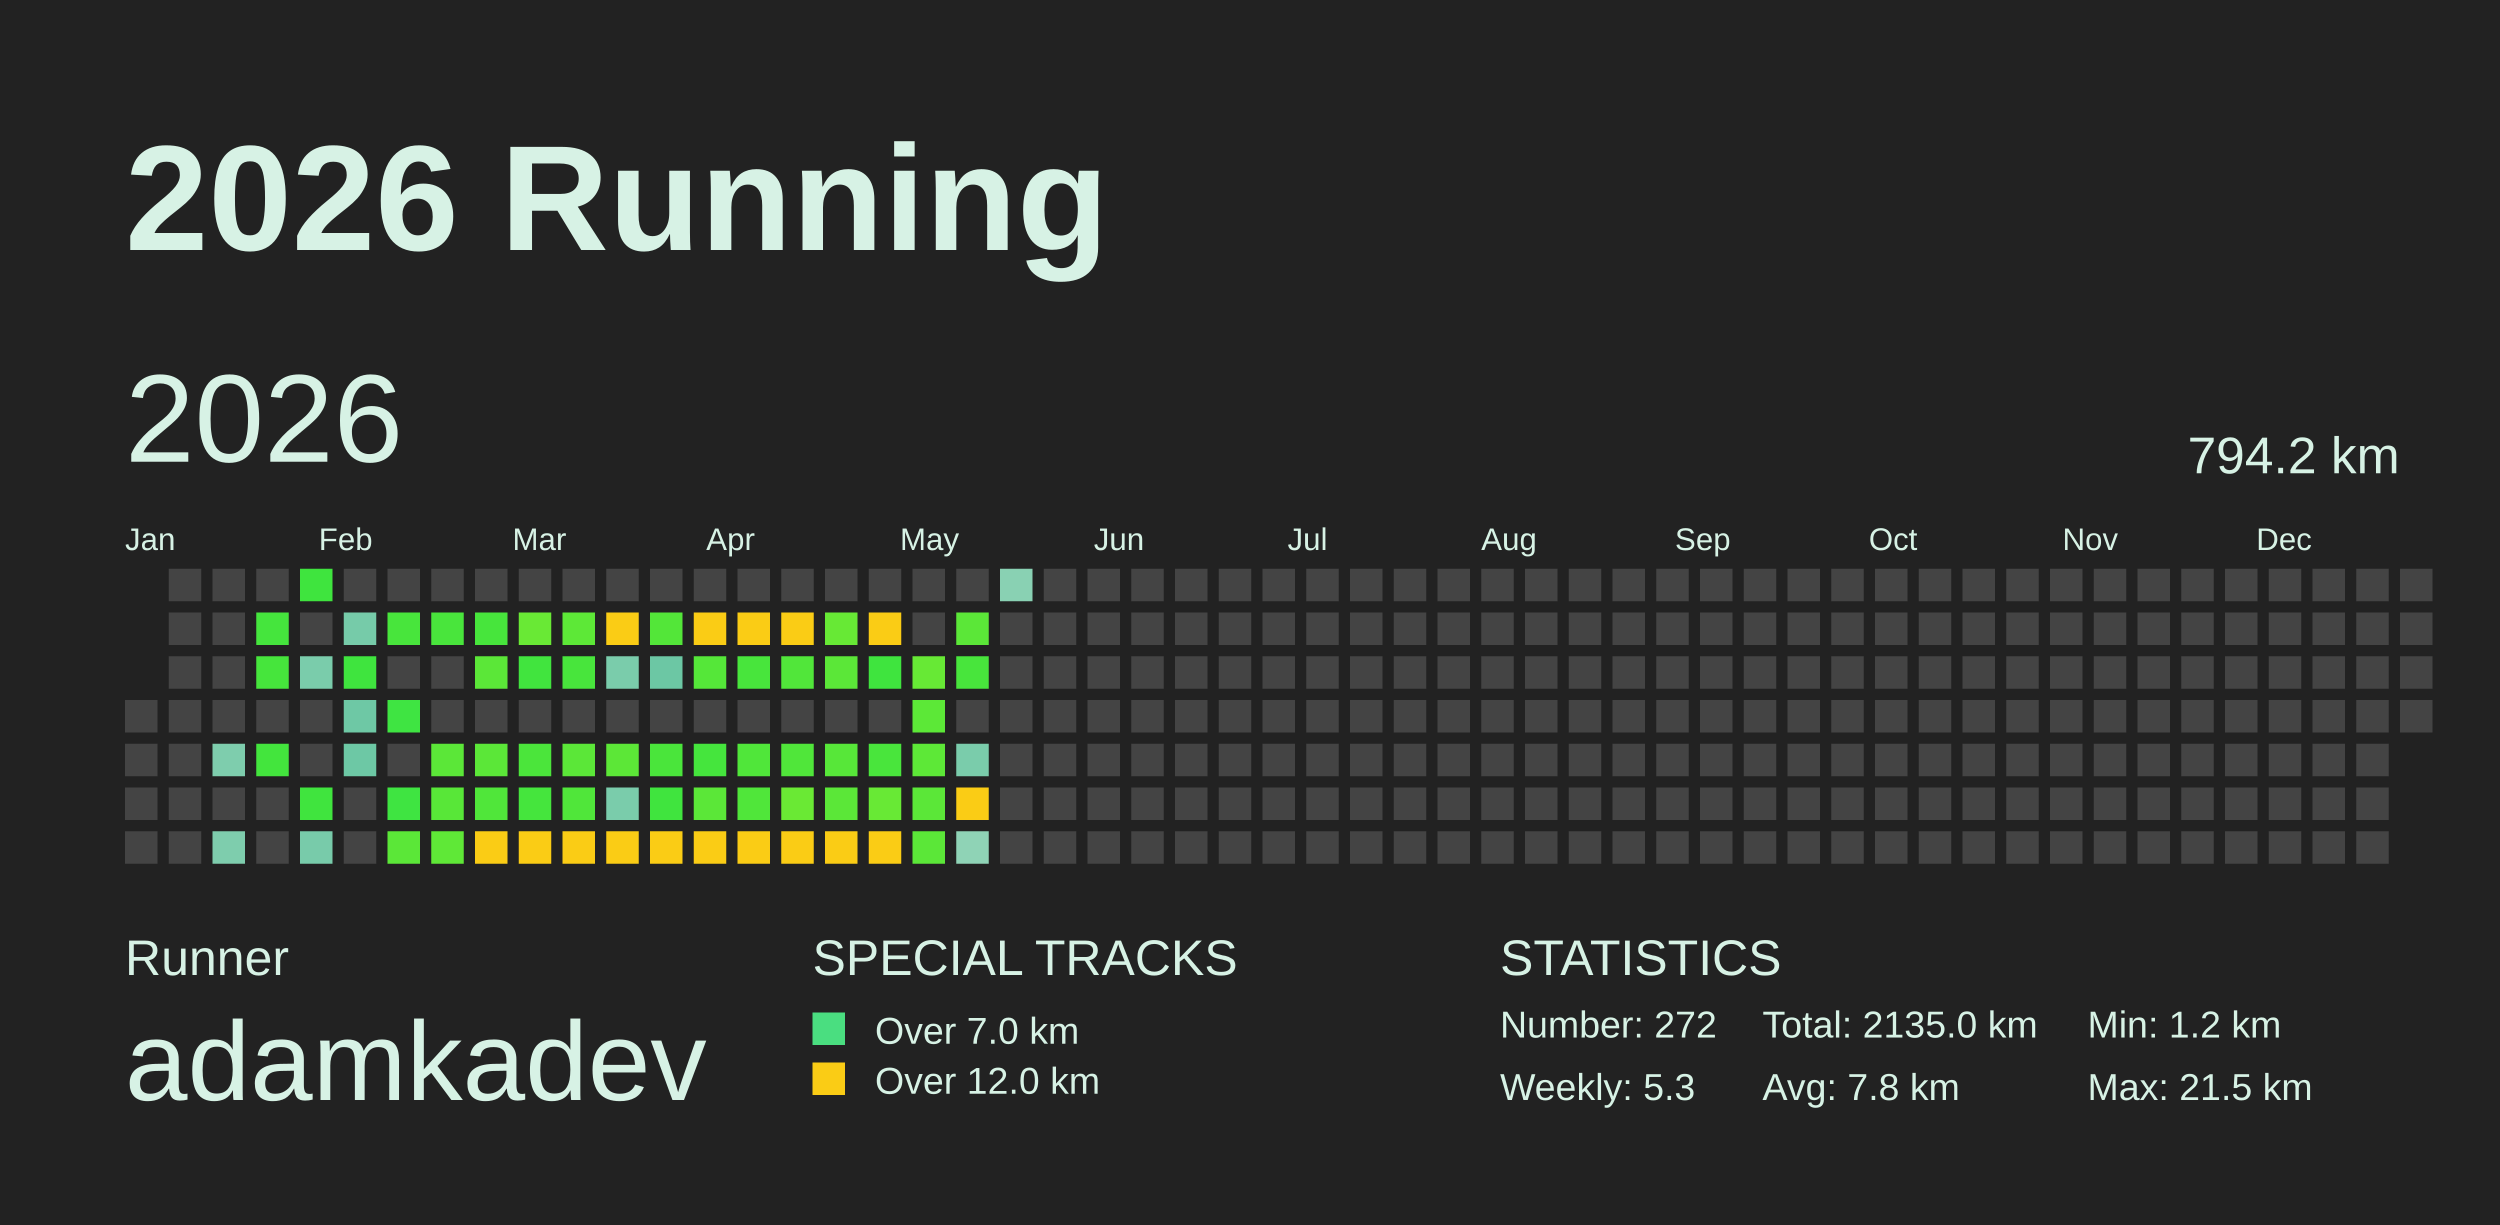
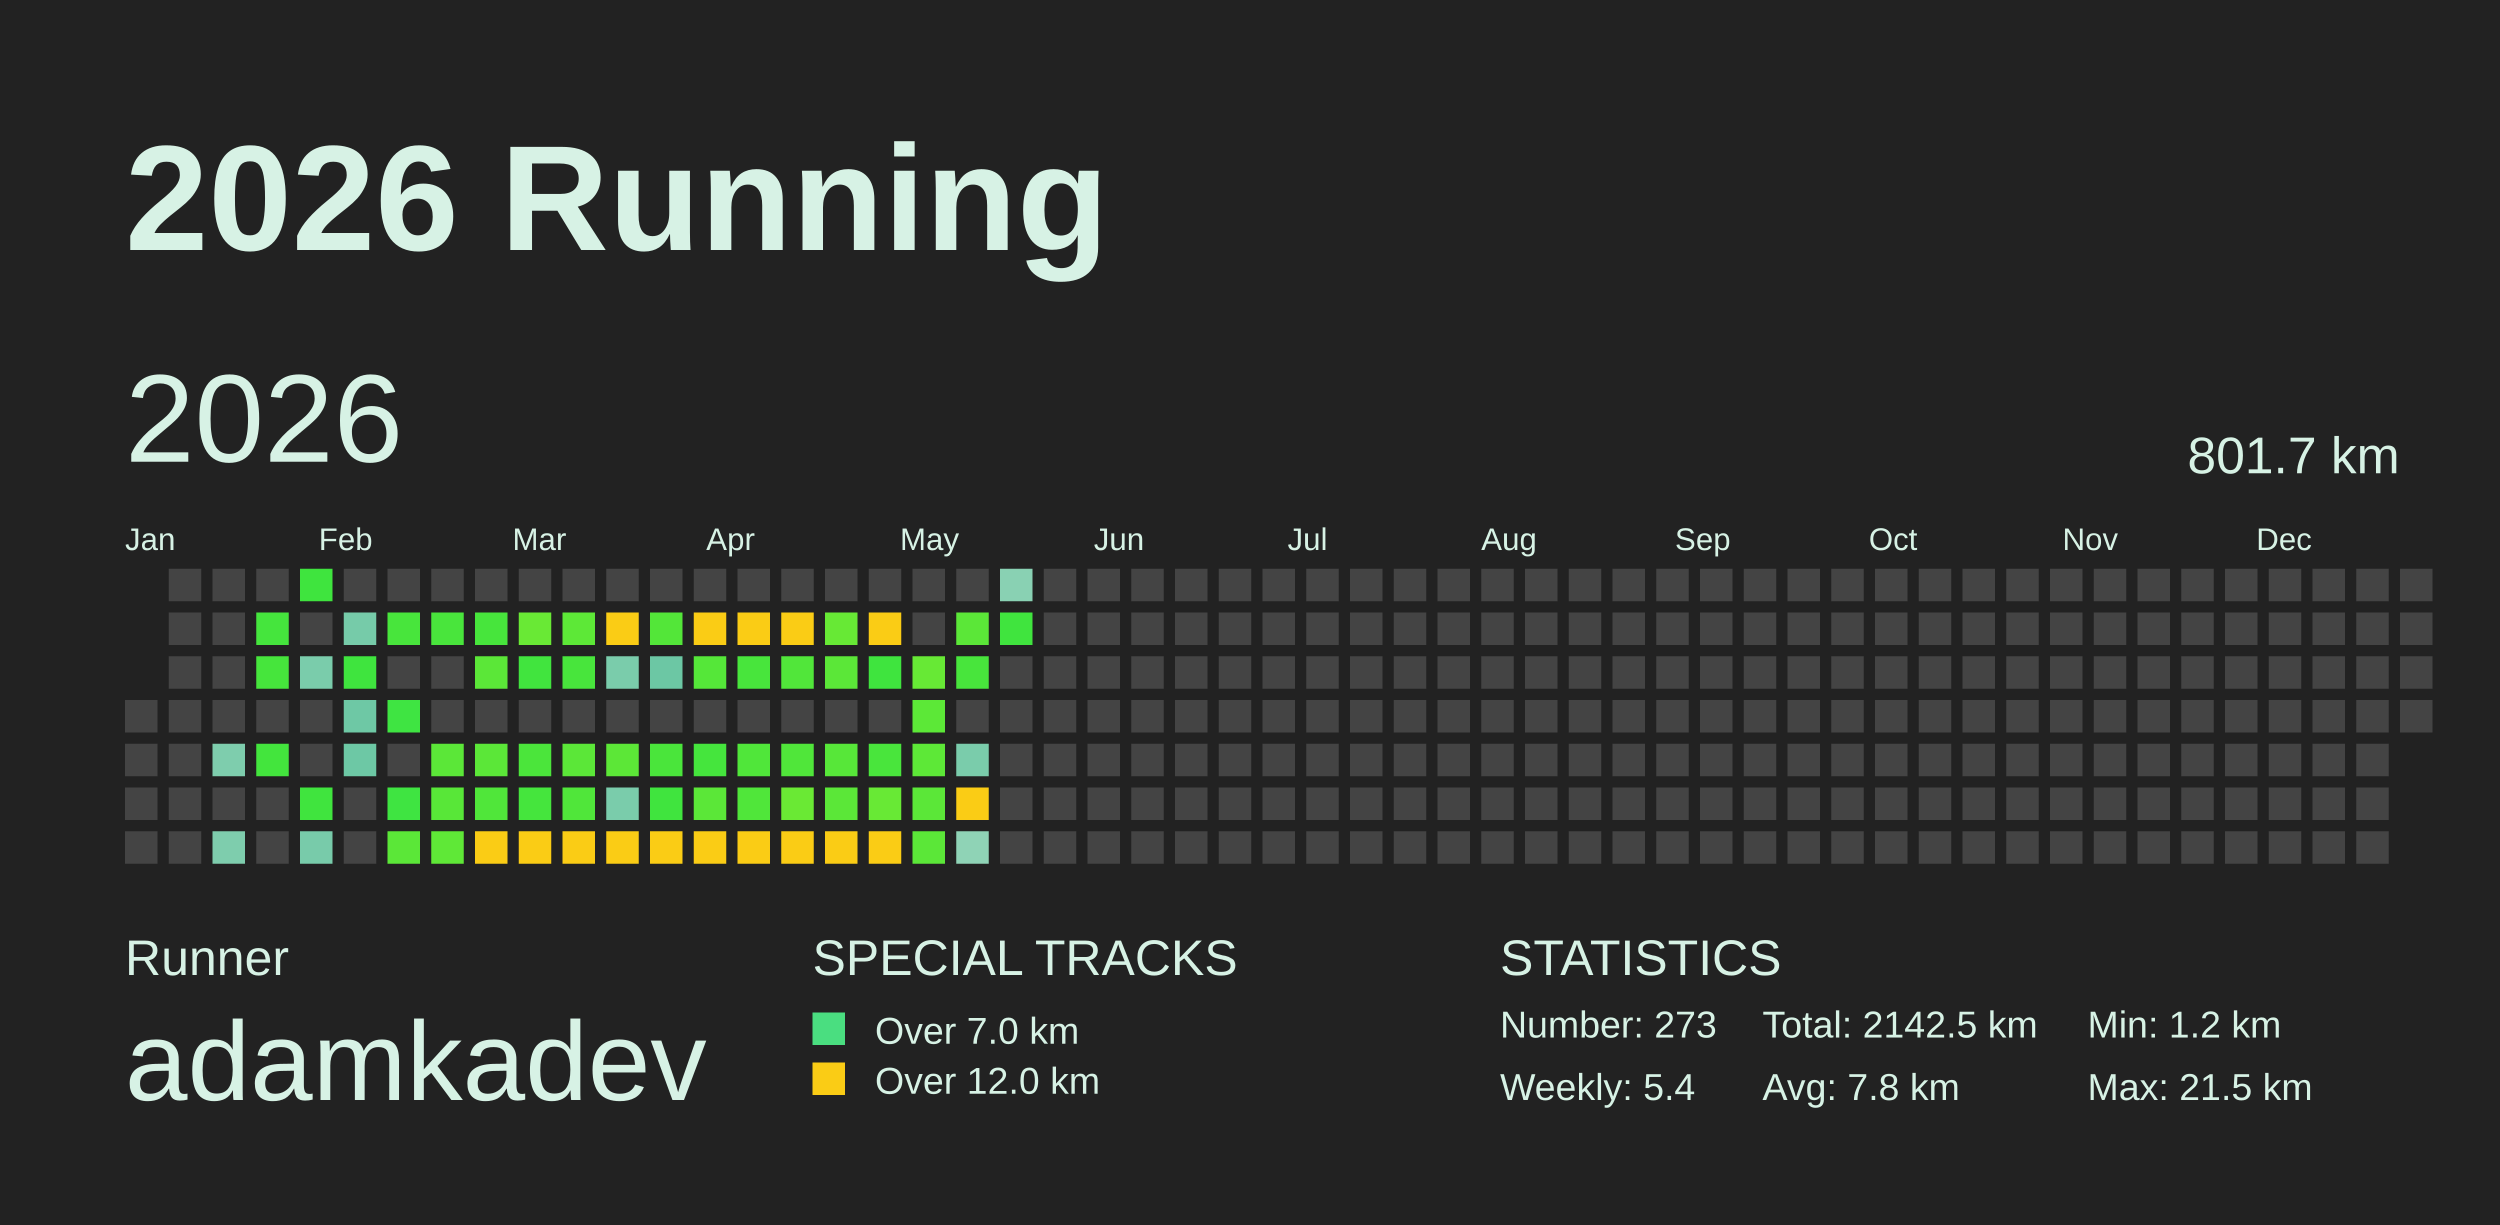
<svg xmlns="http://www.w3.org/2000/svg" baseProfile="full" height="98mm" version="1.1" viewBox="0,0,200,98" width="200mm">
  <defs>
    <pattern height="2" id="indoor-stripe" patternUnits="userSpaceOnUse" width="2">
      <line stroke="white" stroke-opacity="0.45" stroke-width="0.5" x1="0" x2="2" y1="2" y2="0" />
    </pattern>
  </defs>
  <rect fill="#222222" height="98" width="200" x="0" y="0" />
  <text fill="#D7F2E5" style="font-size:12px; font-family:Arial; font-weight:bold;" x="10" y="20">2026 Running</text>
  <text fill="#D7F2E5" style="font-size:4px; font-family:Arial" x="10" y="78">Runner</text>
  <text fill="#D7F2E5" style="font-size:9px; font-family:Arial" x="10" y="88">adamkadev</text>
  <text fill="#D7F2E5" style="font-size:4px; font-family:Arial" x="65" y="78">SPECIAL TRACKS</text>
  <rect fill="#4ADE80" height="2.6" width="2.6" x="65" y="81" />
  <text fill="#D7F2E5" style="font-size:3px; font-family:Arial" x="70" y="83.5">Over 7.0 km</text>
  <rect fill="#FACC15" height="2.6" width="2.6" x="65" y="85" />
  <text fill="#D7F2E5" style="font-size:3px; font-family:Arial" x="70" y="87.5">Over 12.0 km</text>
  <text fill="#D7F2E5" style="font-size:4px; font-family:Arial" x="120" y="78">STATISTICS</text>
-   <text fill="#D7F2E5" style="font-size:3px; font-family:Arial" x="120" y="83">Number: 272</text>
-   <text fill="#D7F2E5" style="font-size:3px; font-family:Arial" x="120" y="88">Weekly: 5.3</text>
-   <text fill="#D7F2E5" style="font-size:3px; font-family:Arial" x="141" y="83">Total: 2135.0 km</text>
+   <text fill="#D7F2E5" style="font-size:3px; font-family:Arial" x="120" y="83">Number: 273</text>
+   <text fill="#D7F2E5" style="font-size:3px; font-family:Arial" x="120" y="88">Weekly: 5.4</text>
+   <text fill="#D7F2E5" style="font-size:3px; font-family:Arial" x="141" y="83">Total: 2142.5 km</text>
  <text fill="#D7F2E5" style="font-size:3px; font-family:Arial" x="141" y="88">Avg: 7.8 km</text>
  <text fill="#D7F2E5" style="font-size:3px; font-family:Arial" x="167" y="83">Min: 1.2 km</text>
  <text fill="#D7F2E5" style="font-size:3px; font-family:Arial" x="167" y="88">Max: 21.5 km</text>
  <text dominant-baseline="hanging" fill="#D7F2E5" style="font-size:10.0px; font-family:Arial;" x="10" y="30">2026</text>
-   <text dominant-baseline="hanging" fill="#D7F2E5" style="font-size:4.125px; font-family:Arial;" x="175" y="35">794.2 km</text>
+   <text dominant-baseline="hanging" fill="#D7F2E5" style="font-size:4.125px; font-family:Arial;" x="175" y="35">801.7 km</text>
  <text fill="#D7F2E5" style="font-size:2.5px; font-family:Arial" x="10.0" y="44">Jan</text>
  <text fill="#D7F2E5" style="font-size:2.5px; font-family:Arial" x="25.5" y="44">Feb</text>
  <text fill="#D7F2E5" style="font-size:2.5px; font-family:Arial" x="41.0" y="44">Mar</text>
  <text fill="#D7F2E5" style="font-size:2.5px; font-family:Arial" x="56.5" y="44">Apr</text>
  <text fill="#D7F2E5" style="font-size:2.5px; font-family:Arial" x="72.0" y="44">May</text>
  <text fill="#D7F2E5" style="font-size:2.5px; font-family:Arial" x="87.5" y="44">Jun</text>
  <text fill="#D7F2E5" style="font-size:2.5px; font-family:Arial" x="103.0" y="44">Jul</text>
  <text fill="#D7F2E5" style="font-size:2.5px; font-family:Arial" x="118.5" y="44">Aug</text>
  <text fill="#D7F2E5" style="font-size:2.5px; font-family:Arial" x="134.0" y="44">Sep</text>
  <text fill="#D7F2E5" style="font-size:2.5px; font-family:Arial" x="149.5" y="44">Oct</text>
  <text fill="#D7F2E5" style="font-size:2.5px; font-family:Arial" x="165.0" y="44">Nov</text>
  <text fill="#D7F2E5" style="font-size:2.5px; font-family:Arial" x="180.5" y="44">Dec</text>
  <rect fill="#444444" height="2.6" width="2.6" x="10.0" y="56.0" />
  <rect fill="#444444" height="2.6" width="2.6" x="10.0" y="59.5" />
  <rect fill="#444444" height="2.6" width="2.6" x="10.0" y="63.0" />
  <rect fill="#444444" height="2.6" width="2.6" x="10.0" y="66.5" />
  <rect fill="#444444" height="2.6" width="2.6" x="13.5" y="45.5" />
  <rect fill="#444444" height="2.6" width="2.6" x="13.5" y="49.0" />
  <rect fill="#444444" height="2.6" width="2.6" x="13.5" y="52.5" />
  <rect fill="#444444" height="2.6" width="2.6" x="13.5" y="56.0" />
  <rect fill="#444444" height="2.6" width="2.6" x="13.5" y="59.5" />
  <rect fill="#444444" height="2.6" width="2.6" x="13.5" y="63.0" />
  <rect fill="#444444" height="2.6" width="2.6" x="13.5" y="66.5" />
  <rect fill="#444444" height="2.6" width="2.6" x="17.0" y="45.5" />
  <rect fill="#444444" height="2.6" width="2.6" x="17.0" y="49.0" />
  <rect fill="#444444" height="2.6" width="2.6" x="17.0" y="52.5" />
  <rect fill="#444444" height="2.6" width="2.6" x="17.0" y="56.0" />
  <rect fill="#7ecdad" height="2.6" width="2.6" x="17.0" y="59.5" />
  <rect fill="#444444" height="2.6" width="2.6" x="17.0" y="63.0" />
  <rect fill="#7ecdad" height="2.6" width="2.6" x="17.0" y="66.5" />
  <rect fill="#444444" height="2.6" width="2.6" x="20.5" y="45.5" />
  <rect fill="#45e53d" height="2.6" width="2.6" x="20.5" y="49.0" />
  <rect fill="#46e53c" height="2.6" width="2.6" x="20.5" y="52.5" />
  <rect fill="#444444" height="2.6" width="2.6" x="20.5" y="56.0" />
  <rect fill="#43e53d" height="2.6" width="2.6" x="20.5" y="59.5" />
  <rect fill="#444444" height="2.6" width="2.6" x="20.5" y="63.0" />
  <rect fill="#444444" height="2.6" width="2.6" x="20.5" y="66.5" />
  <rect fill="#3fe43e" height="2.6" width="2.6" x="24.0" y="45.5" />
  <rect fill="#444444" height="2.6" width="2.6" x="24.0" y="49.0" />
  <rect fill="#7accab" height="2.6" width="2.6" x="24.0" y="52.5" />
  <rect fill="#444444" height="2.6" width="2.6" x="24.0" y="56.0" />
  <rect fill="#444444" height="2.6" width="2.6" x="24.0" y="59.5" />
  <rect fill="#40e43e" height="2.6" width="2.6" x="24.0" y="63.0" />
  <rect fill="#78cbaa" height="2.6" width="2.6" x="24.0" y="66.5" />
  <rect fill="#444444" height="2.6" width="2.6" x="27.5" y="45.5" />
  <rect fill="#76cba9" height="2.6" width="2.6" x="27.5" y="49.0" />
  <rect fill="#3fe43e" height="2.6" width="2.6" x="27.5" y="52.5" />
  <rect fill="#6ec8a5" height="2.6" width="2.6" x="27.5" y="56.0" />
  <rect fill="#6dc8a5" height="2.6" width="2.6" x="27.5" y="59.5" />
  <rect fill="#444444" height="2.6" width="2.6" x="27.5" y="63.0" />
  <rect fill="#444444" height="2.6" width="2.6" x="27.5" y="66.5" />
  <rect fill="#444444" height="2.6" width="2.6" x="31.0" y="45.5" />
  <rect fill="#48e53c" height="2.6" width="2.6" x="31.0" y="49.0" />
  <rect fill="#444444" height="2.6" width="2.6" x="31.0" y="52.5" />
  <rect fill="#3fe442" height="2.6" width="2.6" x="31.0" y="56.0" />
  <rect fill="#444444" height="2.6" width="2.6" x="31.0" y="59.5" />
  <rect fill="#3fe441" height="2.6" width="2.6" x="31.0" y="63.0" />
  <rect fill="#5be738" height="2.6" width="2.6" x="31.0" y="66.5" />
  <rect fill="#444444" height="2.6" width="2.6" x="34.5" y="45.5" />
  <rect fill="#49e53c" height="2.6" width="2.6" x="34.5" y="49.0" />
  <rect fill="#444444" height="2.6" width="2.6" x="34.5" y="52.5" />
  <rect fill="#444444" height="2.6" width="2.6" x="34.5" y="56.0" />
  <rect fill="#5be738" height="2.6" width="2.6" x="34.5" y="59.5" />
  <rect fill="#58e738" height="2.6" width="2.6" x="34.5" y="63.0" />
  <rect fill="#5fe837" height="2.6" width="2.6" x="34.5" y="66.5" />
  <rect fill="#444444" height="2.6" width="2.6" x="38.0" y="45.5" />
  <rect fill="#47e53c" height="2.6" width="2.6" x="38.0" y="49.0" />
  <rect fill="#5be738" height="2.6" width="2.6" x="38.0" y="52.5" />
  <rect fill="#444444" height="2.6" width="2.6" x="38.0" y="56.0" />
  <rect fill="#5be738" height="2.6" width="2.6" x="38.0" y="59.5" />
  <rect fill="#50e63a" height="2.6" width="2.6" x="38.0" y="63.0" />
  <rect fill="#FACC15" height="2.6" width="2.6" x="38.0" y="66.5" />
  <rect fill="#444444" height="2.6" width="2.6" x="41.5" y="45.5" />
  <rect fill="#69e935" height="2.6" width="2.6" x="41.5" y="49.0" />
  <rect fill="#41e43e" height="2.6" width="2.6" x="41.5" y="52.5" />
  <rect fill="#444444" height="2.6" width="2.6" x="41.5" y="56.0" />
  <rect fill="#4be53b" height="2.6" width="2.6" x="41.5" y="59.5" />
  <rect fill="#45e53d" height="2.6" width="2.6" x="41.5" y="63.0" />
  <rect fill="#FACC15" height="2.6" width="2.6" x="41.5" y="66.5" />
  <rect fill="#444444" height="2.6" width="2.6" x="45.0" y="45.5" />
  <rect fill="#5de837" height="2.6" width="2.6" x="45.0" y="49.0" />
  <rect fill="#48e53c" height="2.6" width="2.6" x="45.0" y="52.5" />
  <rect fill="#444444" height="2.6" width="2.6" x="45.0" y="56.0" />
  <rect fill="#5be738" height="2.6" width="2.6" x="45.0" y="59.5" />
  <rect fill="#50e63a" height="2.6" width="2.6" x="45.0" y="63.0" />
  <rect fill="#FACC15" height="2.6" width="2.6" x="45.0" y="66.5" />
  <rect fill="#444444" height="2.6" width="2.6" x="48.5" y="45.5" />
  <rect fill="#FACC15" height="2.6" width="2.6" x="48.5" y="49.0" />
  <rect fill="#7accab" height="2.6" width="2.6" x="48.5" y="52.5" />
  <rect fill="#444444" height="2.6" width="2.6" x="48.5" y="56.0" />
  <rect fill="#5ce737" height="2.6" width="2.6" x="48.5" y="59.5" />
  <rect fill="#7accab" height="2.6" width="2.6" x="48.5" y="63.0" />
  <rect fill="#FACC15" height="2.6" width="2.6" x="48.5" y="66.5" />
  <rect fill="#444444" height="2.6" width="2.6" x="52.0" y="45.5" />
  <rect fill="#53e639" height="2.6" width="2.6" x="52.0" y="49.0" />
  <rect fill="#6cc7a4" height="2.6" width="2.6" x="52.0" y="52.5" />
  <rect fill="#444444" height="2.6" width="2.6" x="52.0" y="56.0" />
  <rect fill="#4ae53b" height="2.6" width="2.6" x="52.0" y="59.5" />
  <rect fill="#40e43e" height="2.6" width="2.6" x="52.0" y="63.0" />
  <rect fill="#FACC15" height="2.6" width="2.6" x="52.0" y="66.5" />
  <rect fill="#444444" height="2.6" width="2.6" x="55.5" y="45.5" />
  <rect fill="#FACC15" height="2.6" width="2.6" x="55.5" y="49.0" />
  <rect fill="#55e739" height="2.6" width="2.6" x="55.5" y="52.5" />
  <rect fill="#444444" height="2.6" width="2.6" x="55.5" y="56.0" />
  <rect fill="#45e53d" height="2.6" width="2.6" x="55.5" y="59.5" />
  <rect fill="#5be738" height="2.6" width="2.6" x="55.5" y="63.0" />
  <rect fill="#FACC15" height="2.6" width="2.6" x="55.5" y="66.5" />
  <rect fill="#444444" height="2.6" width="2.6" x="59.0" y="45.5" />
  <rect fill="#FACC15" height="2.6" width="2.6" x="59.0" y="49.0" />
  <rect fill="#48e53c" height="2.6" width="2.6" x="59.0" y="52.5" />
  <rect fill="#444444" height="2.6" width="2.6" x="59.0" y="56.0" />
  <rect fill="#50e63a" height="2.6" width="2.6" x="59.0" y="59.5" />
  <rect fill="#50e63a" height="2.6" width="2.6" x="59.0" y="63.0" />
  <rect fill="#FACC15" height="2.6" width="2.6" x="59.0" y="66.5" />
  <rect fill="#444444" height="2.6" width="2.6" x="62.5" y="45.5" />
  <rect fill="#FACC15" height="2.6" width="2.6" x="62.5" y="49.0" />
  <rect fill="#51e63a" height="2.6" width="2.6" x="62.5" y="52.5" />
  <rect fill="#444444" height="2.6" width="2.6" x="62.5" y="56.0" />
  <rect fill="#50e63a" height="2.6" width="2.6" x="62.5" y="59.5" />
  <rect fill="#6ae934" height="2.6" width="2.6" x="62.5" y="63.0" />
  <rect fill="#FACC15" height="2.6" width="2.6" x="62.5" y="66.5" />
  <rect fill="#444444" height="2.6" width="2.6" x="66.0" y="45.5" />
  <rect fill="#67e935" height="2.6" width="2.6" x="66.0" y="49.0" />
  <rect fill="#5be738" height="2.6" width="2.6" x="66.0" y="52.5" />
  <rect fill="#444444" height="2.6" width="2.6" x="66.0" y="56.0" />
  <rect fill="#57e739" height="2.6" width="2.6" x="66.0" y="59.5" />
  <rect fill="#5be738" height="2.6" width="2.6" x="66.0" y="63.0" />
  <rect fill="#FACC15" height="2.6" width="2.6" x="66.0" y="66.5" />
  <rect fill="#444444" height="2.6" width="2.6" x="69.5" y="45.5" />
  <rect fill="#FACC15" height="2.6" width="2.6" x="69.5" y="49.0" />
  <rect fill="#3fe43e" height="2.6" width="2.6" x="69.5" y="52.5" />
  <rect fill="#444444" height="2.6" width="2.6" x="69.5" y="56.0" />
  <rect fill="#49e53c" height="2.6" width="2.6" x="69.5" y="59.5" />
  <rect fill="#68e935" height="2.6" width="2.6" x="69.5" y="63.0" />
  <rect fill="#FACC15" height="2.6" width="2.6" x="69.5" y="66.5" />
  <rect fill="#444444" height="2.6" width="2.6" x="73.0" y="45.5" />
  <rect fill="#444444" height="2.6" width="2.6" x="73.0" y="49.0" />
  <rect fill="#67e935" height="2.6" width="2.6" x="73.0" y="52.5" />
  <rect fill="#5ce837" height="2.6" width="2.6" x="73.0" y="56.0" />
  <rect fill="#5de837" height="2.6" width="2.6" x="73.0" y="59.5" />
  <rect fill="#5be738" height="2.6" width="2.6" x="73.0" y="63.0" />
  <rect fill="#5be738" height="2.6" width="2.6" x="73.0" y="66.5" />
  <rect fill="#444444" height="2.6" width="2.6" x="76.5" y="45.5" />
  <rect fill="#5be738" height="2.6" width="2.6" x="76.5" y="49.0" />
  <rect fill="#48e53c" height="2.6" width="2.6" x="76.5" y="52.5" />
  <rect fill="#444444" height="2.6" width="2.6" x="76.5" y="56.0" />
  <rect fill="#7accab" height="2.6" width="2.6" x="76.5" y="59.5" />
  <rect fill="#FACC15" height="2.6" width="2.6" x="76.5" y="63.0" />
  <rect fill="#8fd3b6" height="2.6" width="2.6" x="76.5" y="66.5" />
  <rect fill="#89d1b3" height="2.6" width="2.6" x="80.0" y="45.5" />
-   <rect fill="#444444" height="2.6" width="2.6" x="80.0" y="49.0" />
+   <rect fill="#40e43e" height="2.6" width="2.6" x="80.0" y="49.0" />
  <rect fill="#444444" height="2.6" width="2.6" x="80.0" y="52.5" />
  <rect fill="#444444" height="2.6" width="2.6" x="80.0" y="56.0" />
  <rect fill="#444444" height="2.6" width="2.6" x="80.0" y="59.5" />
  <rect fill="#444444" height="2.6" width="2.6" x="80.0" y="63.0" />
  <rect fill="#444444" height="2.6" width="2.6" x="80.0" y="66.5" />
  <rect fill="#444444" height="2.6" width="2.6" x="83.5" y="45.5" />
  <rect fill="#444444" height="2.6" width="2.6" x="83.5" y="49.0" />
  <rect fill="#444444" height="2.6" width="2.6" x="83.5" y="52.5" />
  <rect fill="#444444" height="2.6" width="2.6" x="83.5" y="56.0" />
  <rect fill="#444444" height="2.6" width="2.6" x="83.5" y="59.5" />
  <rect fill="#444444" height="2.6" width="2.6" x="83.5" y="63.0" />
  <rect fill="#444444" height="2.6" width="2.6" x="83.5" y="66.5" />
  <rect fill="#444444" height="2.6" width="2.6" x="87.0" y="45.5" />
  <rect fill="#444444" height="2.6" width="2.6" x="87.0" y="49.0" />
  <rect fill="#444444" height="2.6" width="2.6" x="87.0" y="52.5" />
  <rect fill="#444444" height="2.6" width="2.6" x="87.0" y="56.0" />
  <rect fill="#444444" height="2.6" width="2.6" x="87.0" y="59.5" />
  <rect fill="#444444" height="2.6" width="2.6" x="87.0" y="63.0" />
  <rect fill="#444444" height="2.6" width="2.6" x="87.0" y="66.5" />
  <rect fill="#444444" height="2.6" width="2.6" x="90.5" y="45.5" />
  <rect fill="#444444" height="2.6" width="2.6" x="90.5" y="49.0" />
  <rect fill="#444444" height="2.6" width="2.6" x="90.5" y="52.5" />
  <rect fill="#444444" height="2.6" width="2.6" x="90.5" y="56.0" />
  <rect fill="#444444" height="2.6" width="2.6" x="90.5" y="59.5" />
  <rect fill="#444444" height="2.6" width="2.6" x="90.5" y="63.0" />
  <rect fill="#444444" height="2.6" width="2.6" x="90.5" y="66.5" />
  <rect fill="#444444" height="2.6" width="2.6" x="94.0" y="45.5" />
  <rect fill="#444444" height="2.6" width="2.6" x="94.0" y="49.0" />
  <rect fill="#444444" height="2.6" width="2.6" x="94.0" y="52.5" />
  <rect fill="#444444" height="2.6" width="2.6" x="94.0" y="56.0" />
  <rect fill="#444444" height="2.6" width="2.6" x="94.0" y="59.5" />
  <rect fill="#444444" height="2.6" width="2.6" x="94.0" y="63.0" />
  <rect fill="#444444" height="2.6" width="2.6" x="94.0" y="66.5" />
  <rect fill="#444444" height="2.6" width="2.6" x="97.5" y="45.5" />
  <rect fill="#444444" height="2.6" width="2.6" x="97.5" y="49.0" />
  <rect fill="#444444" height="2.6" width="2.6" x="97.5" y="52.5" />
  <rect fill="#444444" height="2.6" width="2.6" x="97.5" y="56.0" />
  <rect fill="#444444" height="2.6" width="2.6" x="97.5" y="59.5" />
  <rect fill="#444444" height="2.6" width="2.6" x="97.5" y="63.0" />
  <rect fill="#444444" height="2.6" width="2.6" x="97.5" y="66.5" />
  <rect fill="#444444" height="2.6" width="2.6" x="101.0" y="45.5" />
  <rect fill="#444444" height="2.6" width="2.6" x="101.0" y="49.0" />
  <rect fill="#444444" height="2.6" width="2.6" x="101.0" y="52.5" />
  <rect fill="#444444" height="2.6" width="2.6" x="101.0" y="56.0" />
  <rect fill="#444444" height="2.6" width="2.6" x="101.0" y="59.5" />
  <rect fill="#444444" height="2.6" width="2.6" x="101.0" y="63.0" />
  <rect fill="#444444" height="2.6" width="2.6" x="101.0" y="66.5" />
  <rect fill="#444444" height="2.6" width="2.6" x="104.5" y="45.5" />
  <rect fill="#444444" height="2.6" width="2.6" x="104.5" y="49.0" />
  <rect fill="#444444" height="2.6" width="2.6" x="104.5" y="52.5" />
  <rect fill="#444444" height="2.6" width="2.6" x="104.5" y="56.0" />
  <rect fill="#444444" height="2.6" width="2.6" x="104.5" y="59.5" />
  <rect fill="#444444" height="2.6" width="2.6" x="104.5" y="63.0" />
  <rect fill="#444444" height="2.6" width="2.6" x="104.5" y="66.5" />
  <rect fill="#444444" height="2.6" width="2.6" x="108.0" y="45.5" />
  <rect fill="#444444" height="2.6" width="2.6" x="108.0" y="49.0" />
  <rect fill="#444444" height="2.6" width="2.6" x="108.0" y="52.5" />
  <rect fill="#444444" height="2.6" width="2.6" x="108.0" y="56.0" />
  <rect fill="#444444" height="2.6" width="2.6" x="108.0" y="59.5" />
  <rect fill="#444444" height="2.6" width="2.6" x="108.0" y="63.0" />
  <rect fill="#444444" height="2.6" width="2.6" x="108.0" y="66.5" />
  <rect fill="#444444" height="2.6" width="2.6" x="111.5" y="45.5" />
  <rect fill="#444444" height="2.6" width="2.6" x="111.5" y="49.0" />
  <rect fill="#444444" height="2.6" width="2.6" x="111.5" y="52.5" />
  <rect fill="#444444" height="2.6" width="2.6" x="111.5" y="56.0" />
  <rect fill="#444444" height="2.6" width="2.6" x="111.5" y="59.5" />
  <rect fill="#444444" height="2.6" width="2.6" x="111.5" y="63.0" />
  <rect fill="#444444" height="2.6" width="2.6" x="111.5" y="66.5" />
  <rect fill="#444444" height="2.6" width="2.6" x="115.0" y="45.5" />
  <rect fill="#444444" height="2.6" width="2.6" x="115.0" y="49.0" />
  <rect fill="#444444" height="2.6" width="2.6" x="115.0" y="52.5" />
  <rect fill="#444444" height="2.6" width="2.6" x="115.0" y="56.0" />
  <rect fill="#444444" height="2.6" width="2.6" x="115.0" y="59.5" />
  <rect fill="#444444" height="2.6" width="2.6" x="115.0" y="63.0" />
  <rect fill="#444444" height="2.6" width="2.6" x="115.0" y="66.5" />
  <rect fill="#444444" height="2.6" width="2.6" x="118.5" y="45.5" />
  <rect fill="#444444" height="2.6" width="2.6" x="118.5" y="49.0" />
  <rect fill="#444444" height="2.6" width="2.6" x="118.5" y="52.5" />
  <rect fill="#444444" height="2.6" width="2.6" x="118.5" y="56.0" />
  <rect fill="#444444" height="2.6" width="2.6" x="118.5" y="59.5" />
  <rect fill="#444444" height="2.6" width="2.6" x="118.5" y="63.0" />
  <rect fill="#444444" height="2.6" width="2.6" x="118.5" y="66.5" />
  <rect fill="#444444" height="2.6" width="2.6" x="122.0" y="45.5" />
  <rect fill="#444444" height="2.6" width="2.6" x="122.0" y="49.0" />
  <rect fill="#444444" height="2.6" width="2.6" x="122.0" y="52.5" />
  <rect fill="#444444" height="2.6" width="2.6" x="122.0" y="56.0" />
  <rect fill="#444444" height="2.6" width="2.6" x="122.0" y="59.5" />
  <rect fill="#444444" height="2.6" width="2.6" x="122.0" y="63.0" />
  <rect fill="#444444" height="2.6" width="2.6" x="122.0" y="66.5" />
  <rect fill="#444444" height="2.6" width="2.6" x="125.5" y="45.5" />
  <rect fill="#444444" height="2.6" width="2.6" x="125.5" y="49.0" />
  <rect fill="#444444" height="2.6" width="2.6" x="125.5" y="52.5" />
  <rect fill="#444444" height="2.6" width="2.6" x="125.5" y="56.0" />
  <rect fill="#444444" height="2.6" width="2.6" x="125.5" y="59.5" />
  <rect fill="#444444" height="2.6" width="2.6" x="125.5" y="63.0" />
  <rect fill="#444444" height="2.6" width="2.6" x="125.5" y="66.5" />
  <rect fill="#444444" height="2.6" width="2.6" x="129.0" y="45.5" />
  <rect fill="#444444" height="2.6" width="2.6" x="129.0" y="49.0" />
  <rect fill="#444444" height="2.6" width="2.6" x="129.0" y="52.5" />
  <rect fill="#444444" height="2.6" width="2.6" x="129.0" y="56.0" />
  <rect fill="#444444" height="2.6" width="2.6" x="129.0" y="59.5" />
  <rect fill="#444444" height="2.6" width="2.6" x="129.0" y="63.0" />
  <rect fill="#444444" height="2.6" width="2.6" x="129.0" y="66.5" />
  <rect fill="#444444" height="2.6" width="2.6" x="132.5" y="45.5" />
  <rect fill="#444444" height="2.6" width="2.6" x="132.5" y="49.0" />
  <rect fill="#444444" height="2.6" width="2.6" x="132.5" y="52.5" />
  <rect fill="#444444" height="2.6" width="2.6" x="132.5" y="56.0" />
  <rect fill="#444444" height="2.6" width="2.6" x="132.5" y="59.5" />
  <rect fill="#444444" height="2.6" width="2.6" x="132.5" y="63.0" />
  <rect fill="#444444" height="2.6" width="2.6" x="132.5" y="66.5" />
  <rect fill="#444444" height="2.6" width="2.6" x="136.0" y="45.5" />
  <rect fill="#444444" height="2.6" width="2.6" x="136.0" y="49.0" />
  <rect fill="#444444" height="2.6" width="2.6" x="136.0" y="52.5" />
  <rect fill="#444444" height="2.6" width="2.6" x="136.0" y="56.0" />
  <rect fill="#444444" height="2.6" width="2.6" x="136.0" y="59.5" />
  <rect fill="#444444" height="2.6" width="2.6" x="136.0" y="63.0" />
  <rect fill="#444444" height="2.6" width="2.6" x="136.0" y="66.5" />
  <rect fill="#444444" height="2.6" width="2.6" x="139.5" y="45.5" />
  <rect fill="#444444" height="2.6" width="2.6" x="139.5" y="49.0" />
  <rect fill="#444444" height="2.6" width="2.6" x="139.5" y="52.5" />
  <rect fill="#444444" height="2.6" width="2.6" x="139.5" y="56.0" />
  <rect fill="#444444" height="2.6" width="2.6" x="139.5" y="59.5" />
  <rect fill="#444444" height="2.6" width="2.6" x="139.5" y="63.0" />
  <rect fill="#444444" height="2.6" width="2.6" x="139.5" y="66.5" />
  <rect fill="#444444" height="2.6" width="2.6" x="143.0" y="45.5" />
  <rect fill="#444444" height="2.6" width="2.6" x="143.0" y="49.0" />
  <rect fill="#444444" height="2.6" width="2.6" x="143.0" y="52.5" />
  <rect fill="#444444" height="2.6" width="2.6" x="143.0" y="56.0" />
  <rect fill="#444444" height="2.6" width="2.6" x="143.0" y="59.5" />
  <rect fill="#444444" height="2.6" width="2.6" x="143.0" y="63.0" />
  <rect fill="#444444" height="2.6" width="2.6" x="143.0" y="66.5" />
  <rect fill="#444444" height="2.6" width="2.6" x="146.5" y="45.5" />
  <rect fill="#444444" height="2.6" width="2.6" x="146.5" y="49.0" />
  <rect fill="#444444" height="2.6" width="2.6" x="146.5" y="52.5" />
  <rect fill="#444444" height="2.6" width="2.6" x="146.5" y="56.0" />
  <rect fill="#444444" height="2.6" width="2.6" x="146.5" y="59.5" />
  <rect fill="#444444" height="2.6" width="2.6" x="146.5" y="63.0" />
  <rect fill="#444444" height="2.6" width="2.6" x="146.5" y="66.5" />
  <rect fill="#444444" height="2.6" width="2.6" x="150.0" y="45.5" />
  <rect fill="#444444" height="2.6" width="2.6" x="150.0" y="49.0" />
  <rect fill="#444444" height="2.6" width="2.6" x="150.0" y="52.5" />
  <rect fill="#444444" height="2.6" width="2.6" x="150.0" y="56.0" />
  <rect fill="#444444" height="2.6" width="2.6" x="150.0" y="59.5" />
  <rect fill="#444444" height="2.6" width="2.6" x="150.0" y="63.0" />
  <rect fill="#444444" height="2.6" width="2.6" x="150.0" y="66.5" />
  <rect fill="#444444" height="2.6" width="2.6" x="153.5" y="45.5" />
  <rect fill="#444444" height="2.6" width="2.6" x="153.5" y="49.0" />
  <rect fill="#444444" height="2.6" width="2.6" x="153.5" y="52.5" />
  <rect fill="#444444" height="2.6" width="2.6" x="153.5" y="56.0" />
  <rect fill="#444444" height="2.6" width="2.6" x="153.5" y="59.5" />
  <rect fill="#444444" height="2.6" width="2.6" x="153.5" y="63.0" />
  <rect fill="#444444" height="2.6" width="2.6" x="153.5" y="66.5" />
  <rect fill="#444444" height="2.6" width="2.6" x="157.0" y="45.5" />
  <rect fill="#444444" height="2.6" width="2.6" x="157.0" y="49.0" />
  <rect fill="#444444" height="2.6" width="2.6" x="157.0" y="52.5" />
  <rect fill="#444444" height="2.6" width="2.6" x="157.0" y="56.0" />
  <rect fill="#444444" height="2.6" width="2.6" x="157.0" y="59.5" />
  <rect fill="#444444" height="2.6" width="2.6" x="157.0" y="63.0" />
  <rect fill="#444444" height="2.6" width="2.6" x="157.0" y="66.5" />
  <rect fill="#444444" height="2.6" width="2.6" x="160.5" y="45.5" />
  <rect fill="#444444" height="2.6" width="2.6" x="160.5" y="49.0" />
  <rect fill="#444444" height="2.6" width="2.6" x="160.5" y="52.5" />
  <rect fill="#444444" height="2.6" width="2.6" x="160.5" y="56.0" />
  <rect fill="#444444" height="2.6" width="2.6" x="160.5" y="59.5" />
  <rect fill="#444444" height="2.6" width="2.6" x="160.5" y="63.0" />
  <rect fill="#444444" height="2.6" width="2.6" x="160.5" y="66.5" />
  <rect fill="#444444" height="2.6" width="2.6" x="164.0" y="45.5" />
  <rect fill="#444444" height="2.6" width="2.6" x="164.0" y="49.0" />
  <rect fill="#444444" height="2.6" width="2.6" x="164.0" y="52.5" />
  <rect fill="#444444" height="2.6" width="2.6" x="164.0" y="56.0" />
  <rect fill="#444444" height="2.6" width="2.6" x="164.0" y="59.5" />
  <rect fill="#444444" height="2.6" width="2.6" x="164.0" y="63.0" />
  <rect fill="#444444" height="2.6" width="2.6" x="164.0" y="66.5" />
  <rect fill="#444444" height="2.6" width="2.6" x="167.5" y="45.5" />
  <rect fill="#444444" height="2.6" width="2.6" x="167.5" y="49.0" />
  <rect fill="#444444" height="2.6" width="2.6" x="167.5" y="52.5" />
  <rect fill="#444444" height="2.6" width="2.6" x="167.5" y="56.0" />
  <rect fill="#444444" height="2.6" width="2.6" x="167.5" y="59.5" />
  <rect fill="#444444" height="2.6" width="2.6" x="167.5" y="63.0" />
  <rect fill="#444444" height="2.6" width="2.6" x="167.5" y="66.5" />
  <rect fill="#444444" height="2.6" width="2.6" x="171.0" y="45.5" />
  <rect fill="#444444" height="2.6" width="2.6" x="171.0" y="49.0" />
  <rect fill="#444444" height="2.6" width="2.6" x="171.0" y="52.5" />
  <rect fill="#444444" height="2.6" width="2.6" x="171.0" y="56.0" />
  <rect fill="#444444" height="2.6" width="2.6" x="171.0" y="59.5" />
  <rect fill="#444444" height="2.6" width="2.6" x="171.0" y="63.0" />
  <rect fill="#444444" height="2.6" width="2.6" x="171.0" y="66.5" />
  <rect fill="#444444" height="2.6" width="2.6" x="174.5" y="45.5" />
  <rect fill="#444444" height="2.6" width="2.6" x="174.5" y="49.0" />
  <rect fill="#444444" height="2.6" width="2.6" x="174.5" y="52.5" />
  <rect fill="#444444" height="2.6" width="2.6" x="174.5" y="56.0" />
  <rect fill="#444444" height="2.6" width="2.6" x="174.5" y="59.5" />
  <rect fill="#444444" height="2.6" width="2.6" x="174.5" y="63.0" />
  <rect fill="#444444" height="2.6" width="2.6" x="174.5" y="66.5" />
  <rect fill="#444444" height="2.6" width="2.6" x="178.0" y="45.5" />
  <rect fill="#444444" height="2.6" width="2.6" x="178.0" y="49.0" />
  <rect fill="#444444" height="2.6" width="2.6" x="178.0" y="52.5" />
  <rect fill="#444444" height="2.6" width="2.6" x="178.0" y="56.0" />
  <rect fill="#444444" height="2.6" width="2.6" x="178.0" y="59.5" />
  <rect fill="#444444" height="2.6" width="2.6" x="178.0" y="63.0" />
  <rect fill="#444444" height="2.6" width="2.6" x="178.0" y="66.5" />
  <rect fill="#444444" height="2.6" width="2.6" x="181.5" y="45.5" />
  <rect fill="#444444" height="2.6" width="2.6" x="181.5" y="49.0" />
  <rect fill="#444444" height="2.6" width="2.6" x="181.5" y="52.5" />
  <rect fill="#444444" height="2.6" width="2.6" x="181.5" y="56.0" />
  <rect fill="#444444" height="2.6" width="2.6" x="181.5" y="59.5" />
  <rect fill="#444444" height="2.6" width="2.6" x="181.5" y="63.0" />
  <rect fill="#444444" height="2.6" width="2.6" x="181.5" y="66.5" />
  <rect fill="#444444" height="2.6" width="2.6" x="185.0" y="45.5" />
  <rect fill="#444444" height="2.6" width="2.6" x="185.0" y="49.0" />
  <rect fill="#444444" height="2.6" width="2.6" x="185.0" y="52.5" />
  <rect fill="#444444" height="2.6" width="2.6" x="185.0" y="56.0" />
  <rect fill="#444444" height="2.6" width="2.6" x="185.0" y="59.5" />
  <rect fill="#444444" height="2.6" width="2.6" x="185.0" y="63.0" />
  <rect fill="#444444" height="2.6" width="2.6" x="185.0" y="66.5" />
  <rect fill="#444444" height="2.6" width="2.6" x="188.5" y="45.5" />
  <rect fill="#444444" height="2.6" width="2.6" x="188.5" y="49.0" />
  <rect fill="#444444" height="2.6" width="2.6" x="188.5" y="52.5" />
  <rect fill="#444444" height="2.6" width="2.6" x="188.5" y="56.0" />
  <rect fill="#444444" height="2.6" width="2.6" x="188.5" y="59.5" />
  <rect fill="#444444" height="2.6" width="2.6" x="188.5" y="63.0" />
  <rect fill="#444444" height="2.6" width="2.6" x="188.5" y="66.5" />
  <rect fill="#444444" height="2.6" width="2.6" x="192.0" y="45.5" />
  <rect fill="#444444" height="2.6" width="2.6" x="192.0" y="49.0" />
  <rect fill="#444444" height="2.6" width="2.6" x="192.0" y="52.5" />
  <rect fill="#444444" height="2.6" width="2.6" x="192.0" y="56.0" />
</svg>
